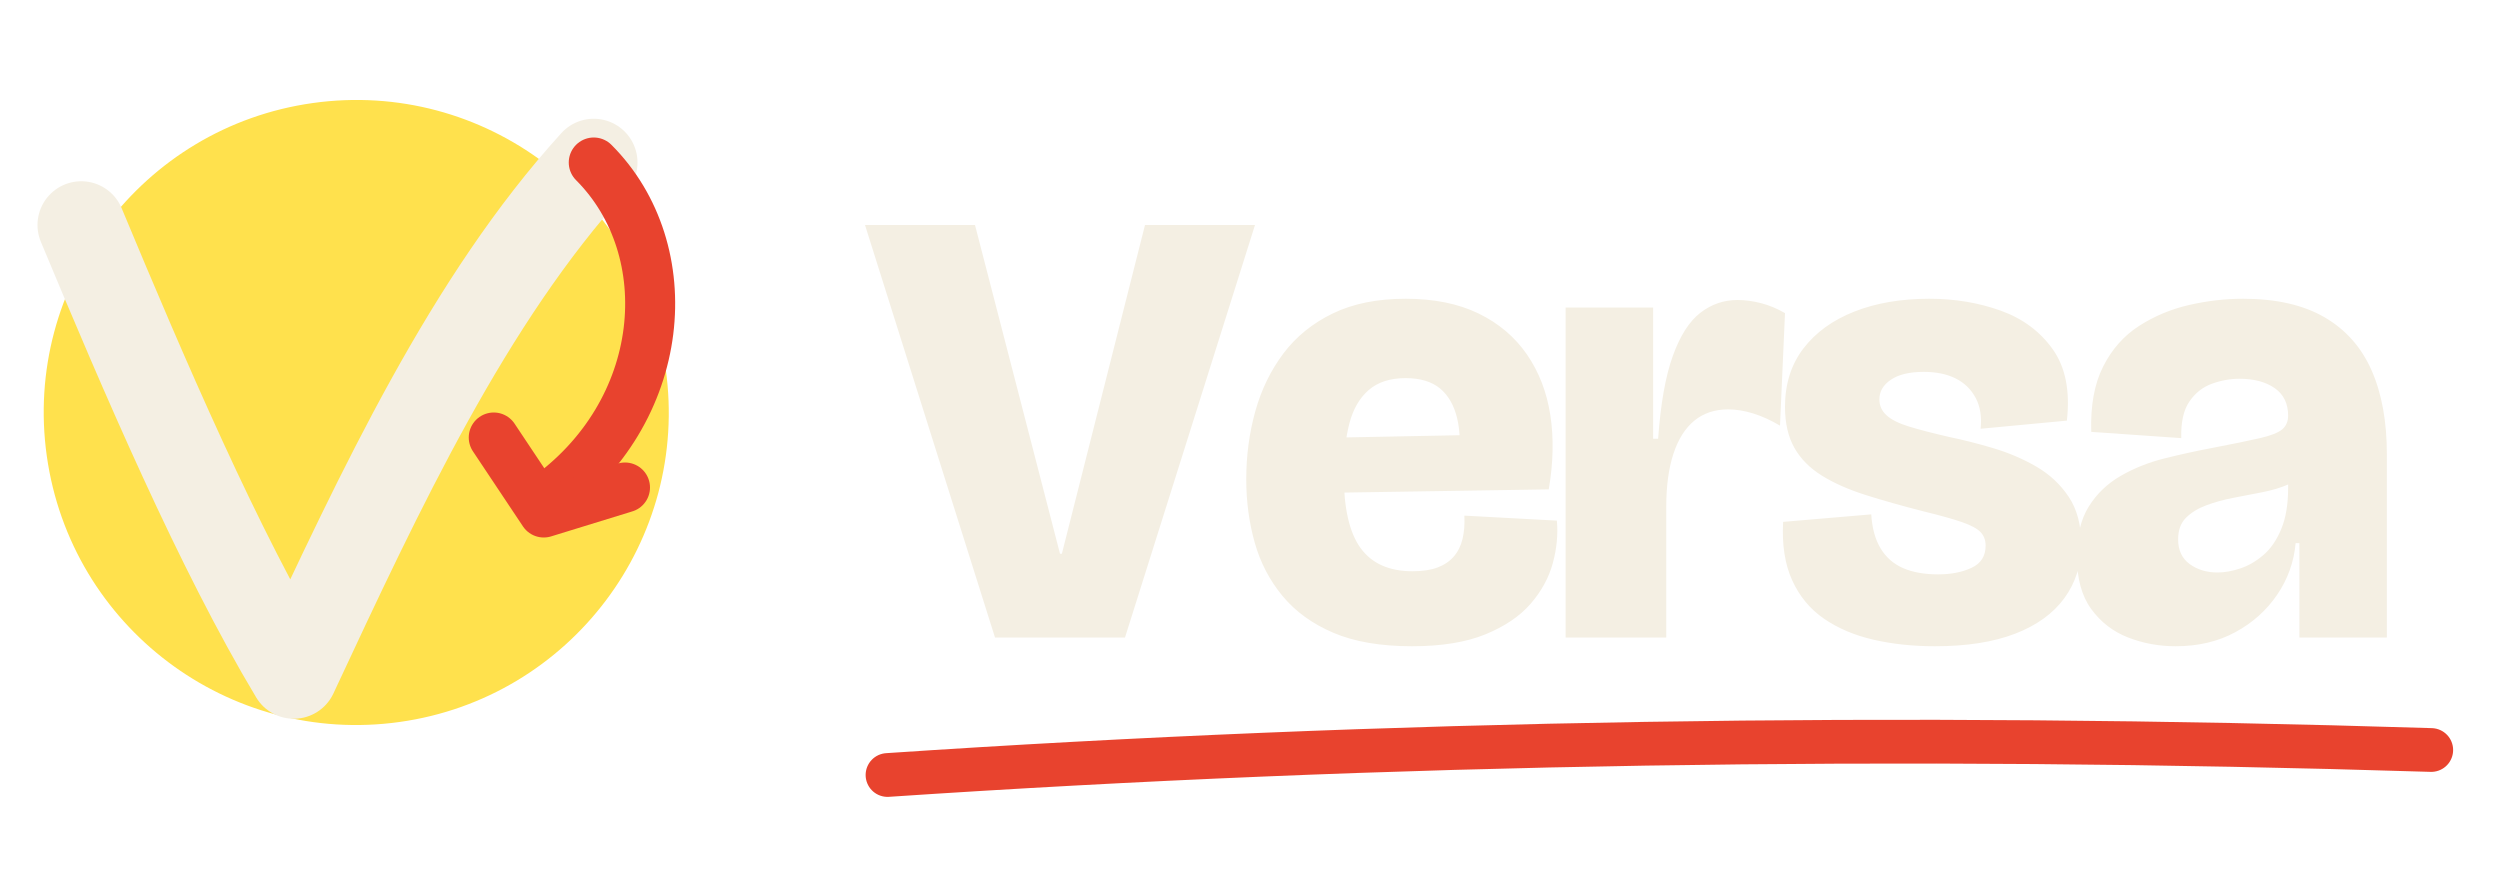
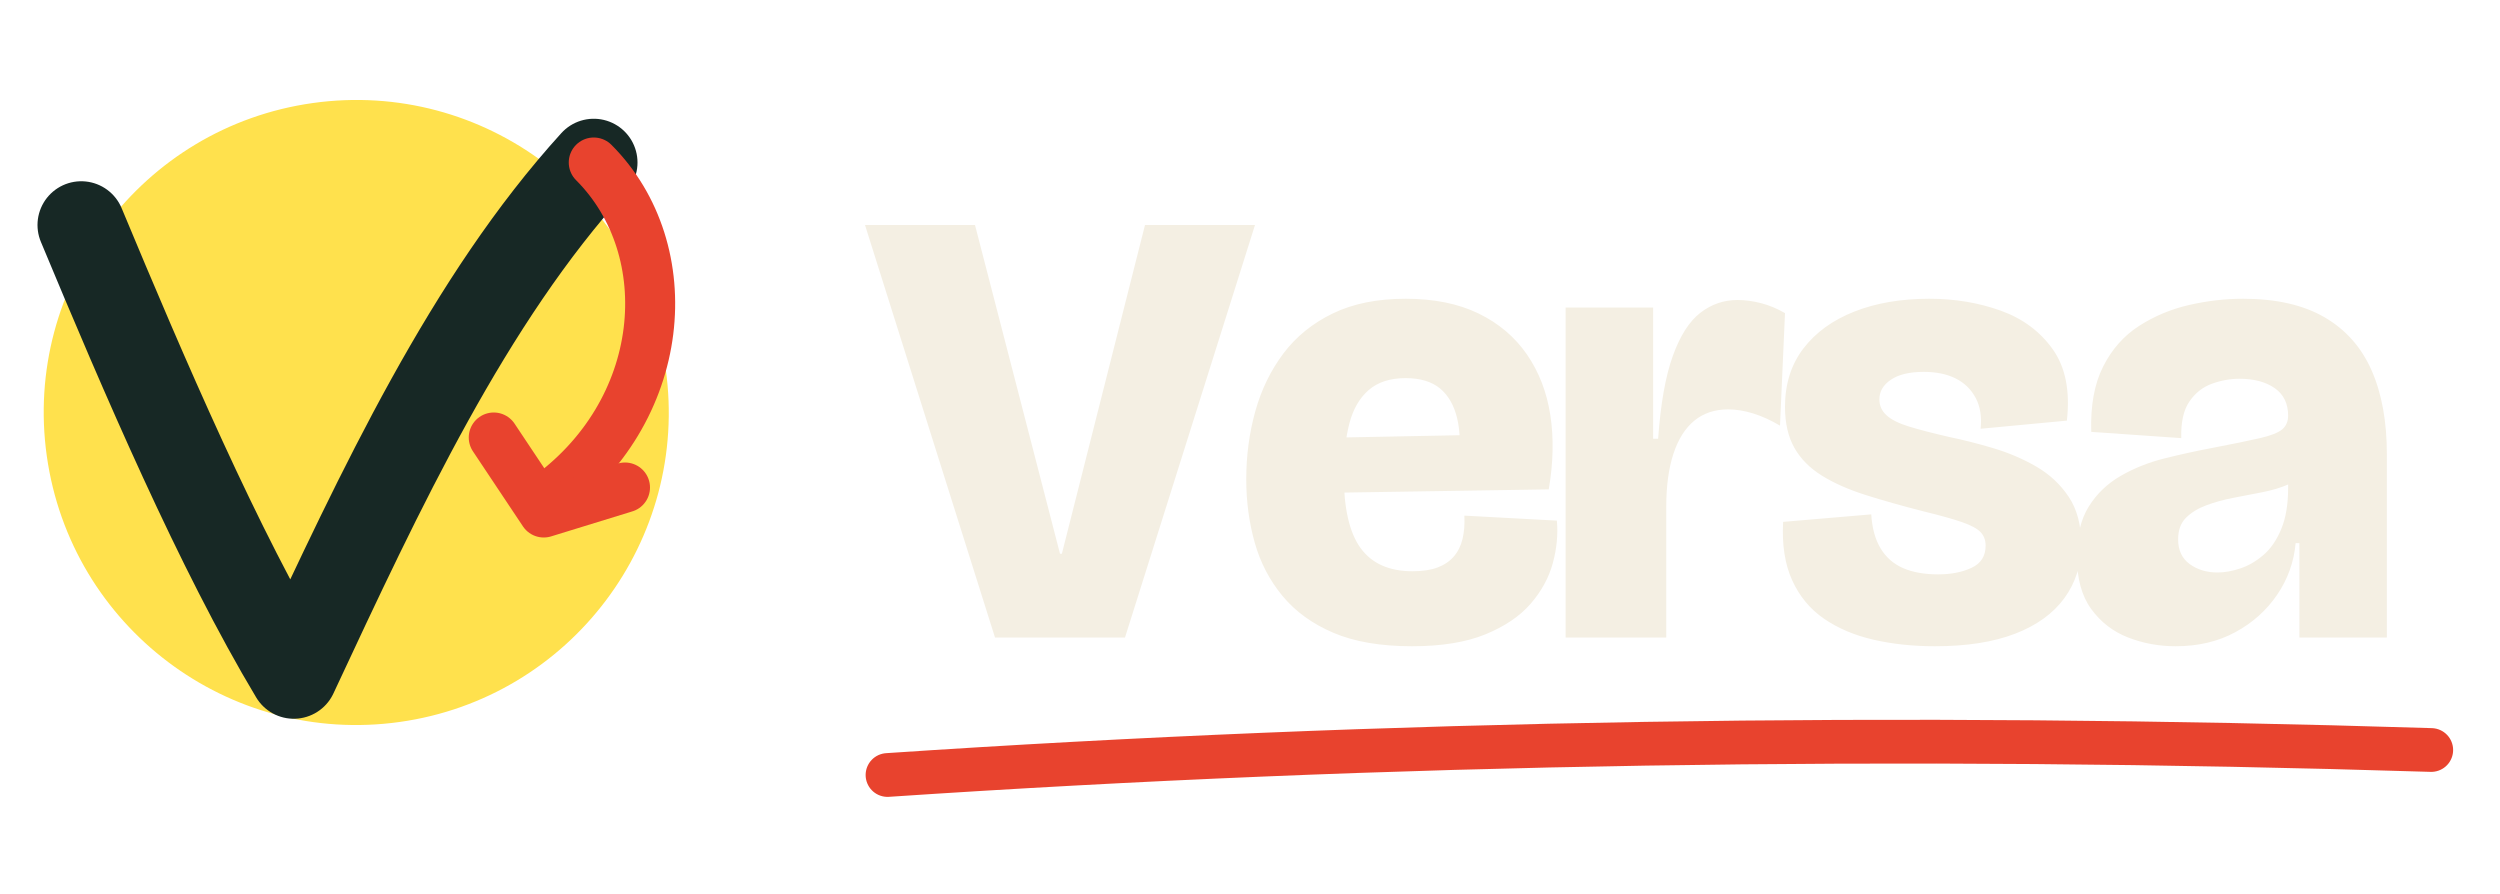
<svg xmlns="http://www.w3.org/2000/svg" viewBox="17 8 400 143" role="img" aria-label="Versa">
  <g transform="translate(0,8)">
    <circle cx="74" cy="66" r="50" fill="#FFE14D" transform="rotate(-8 74 66)" />
-     <path d="M30 36 C40 60 52 88 64 108 C78 78 92 48 112 26" fill="none" stroke="#F4EFE3" stroke-width="14" stroke-linecap="round" stroke-linejoin="round" />
+     <path d="M30 36 C40 60 52 88 64 108 C78 78 92 48 112 26" fill="none" stroke="#172825" stroke-width="14" stroke-linecap="round" stroke-linejoin="round" />
    <path d="M112 26 C126 40 124 66 104 80" fill="none" stroke="#E8432E" stroke-width="8" stroke-linecap="round" stroke-dasharray="0" />
    <path d="M96 70 L104 82 L117 78" fill="none" stroke="#E8432E" stroke-width="8" stroke-linecap="round" stroke-linejoin="round" />
  </g>
  <path fill="#F4EFE3" d="M176.2 110 155.4 44H173L186.6 96.6H186.9L200.2 44H217.8L197 110Z M242.9 111.4Q235.4 111.4 230.35 109.25Q225.3 107.1 222.2 103.35Q219.1 99.6 217.75 94.8Q216.4 90 216.4 84.7Q216.4 79 217.85 73.8Q219.3 68.6 222.35 64.55Q225.4 60.5 230.25 58.15Q235.1 55.8 241.9 55.8Q248.7 55.8 253.55 58.15Q258.4 60.5 261.3 64.7Q264.2 68.9 265.05 74.4Q265.9 79.9 264.8 86.3L226.5 86.9V78.1L252.4 77.6L250.3 82.7Q250.9 78.1 250.15 74.95Q249.4 71.8 247.4 70.15Q245.4 68.5 241.9 68.5Q238.2 68.5 236 70.4Q233.8 72.3 232.9 75.75Q232 79.2 232 83.9Q232 92 234.7 95.7Q237.4 99.4 243 99.4Q245.4 99.4 247 98.8Q248.6 98.2 249.6 97.05Q250.6 95.9 251 94.25Q251.4 92.6 251.3 90.5L266.1 91.3Q266.4 94.6 265.45 98.1Q264.5 101.6 261.9 104.6Q259.3 107.6 254.65 109.5Q250 111.4 242.9 111.4Z M267.5 110V81.3V57.2H281.5V78.2H282.3Q282.9 69.8 284.65 64.95Q286.4 60.1 289.05 58.05Q291.7 56 295 56Q296.8 56 298.75 56.5Q300.7 57 302.6 58.1L301.8 76.1Q299.6 74.8 297.5 74.15Q295.4 73.5 293.5 73.5Q290.3 73.5 288.1 75.3Q285.9 77.1 284.75 80.6Q283.6 84.1 283.6 89.1V110Z M326.6 111.4Q321.3 111.4 316.75 110.35Q312.2 109.3 308.85 107Q305.5 104.7 303.75 100.85Q302 97 302.3 91.5L316.4 90.3Q316.6 93.6 317.9 95.75Q319.2 97.9 321.5 98.9Q323.8 99.9 327.1 99.9Q330.2 99.9 332.45 98.85Q334.7 97.8 334.7 95.3Q334.7 94 333.9 93.15Q333.1 92.3 330.95 91.55Q328.8 90.8 324.7 89.8Q319.6 88.5 315.5 87.2Q311.4 85.9 308.5 84.1Q305.6 82.3 304.1 79.65Q302.6 77 302.6 73.1Q302.6 67.6 305.55 63.75Q308.5 59.9 313.7 57.85Q318.9 55.8 325.7 55.8Q331.8 55.8 337.1 57.7Q342.4 59.6 345.45 63.9Q348.5 68.2 347.7 75.3L333.9 76.6Q334.2 73.7 333.1 71.65Q332 69.6 329.9 68.55Q327.8 67.5 324.8 67.5Q321.4 67.5 319.55 68.75Q317.7 70 317.7 71.9Q317.7 73.4 318.85 74.45Q320 75.5 322.45 76.25Q324.9 77 328.8 77.9Q332.2 78.6 335.9 79.7Q339.6 80.8 342.8 82.65Q346 84.5 348 87.5Q350 90.5 350 95.1Q350 100 347.3 103.7Q344.6 107.4 339.4 109.4Q334.2 111.4 326.6 111.4Z M365.1 111.4Q361.1 111.4 357.5 110Q353.9 108.6 351.6 105.45Q349.3 102.3 349.3 97Q349.3 92.1 351.2 89.05Q353.1 86 356.3 84.15Q359.5 82.3 363.3 81.35Q367.1 80.4 370.8 79.7Q376 78.7 378.6 78.1Q381.2 77.5 382.15 76.7Q383.1 75.9 383.1 74.5Q383.1 71.6 380.95 70.1Q378.8 68.6 375.3 68.6Q373.1 68.6 370.9 69.4Q368.7 70.2 367.3 72.25Q365.9 74.3 366 78.1L351.6 77.1Q351.4 70.8 353.5 66.65Q355.6 62.5 359.25 60.15Q362.9 57.8 367.25 56.8Q371.6 55.8 375.9 55.8Q383.8 55.8 388.9 58.75Q394 61.7 396.45 67.25Q398.9 72.8 398.9 80.7V90.1Q398.9 93.4 398.9 96.75Q398.9 100.1 398.9 103.4Q398.9 106.7 398.9 110H384.9Q384.9 106.4 384.9 102.7Q384.9 99 384.9 94.9H384.3Q383.9 99.4 381.35 103.15Q378.8 106.9 374.65 109.15Q370.5 111.4 365.1 111.4ZM371.8 99.6Q373.5 99.6 375.45 98.95Q377.4 98.3 379.15 96.8Q380.9 95.3 382 92.65Q383.1 90 383.1 86.1V83.7L385.8 83.4Q385 84.7 383.15 85.5Q381.3 86.3 379 86.75Q376.7 87.2 374.35 87.65Q372 88.1 370 88.85Q368 89.6 366.75 90.85Q365.5 92.1 365.5 94.3Q365.5 96.9 367.35 98.25Q369.2 99.6 371.8 99.6Z" />
  <path d="M159 132 Q278 124 406 128" fill="none" stroke="#E8432E" stroke-width="7" stroke-linecap="round" />
</svg>
